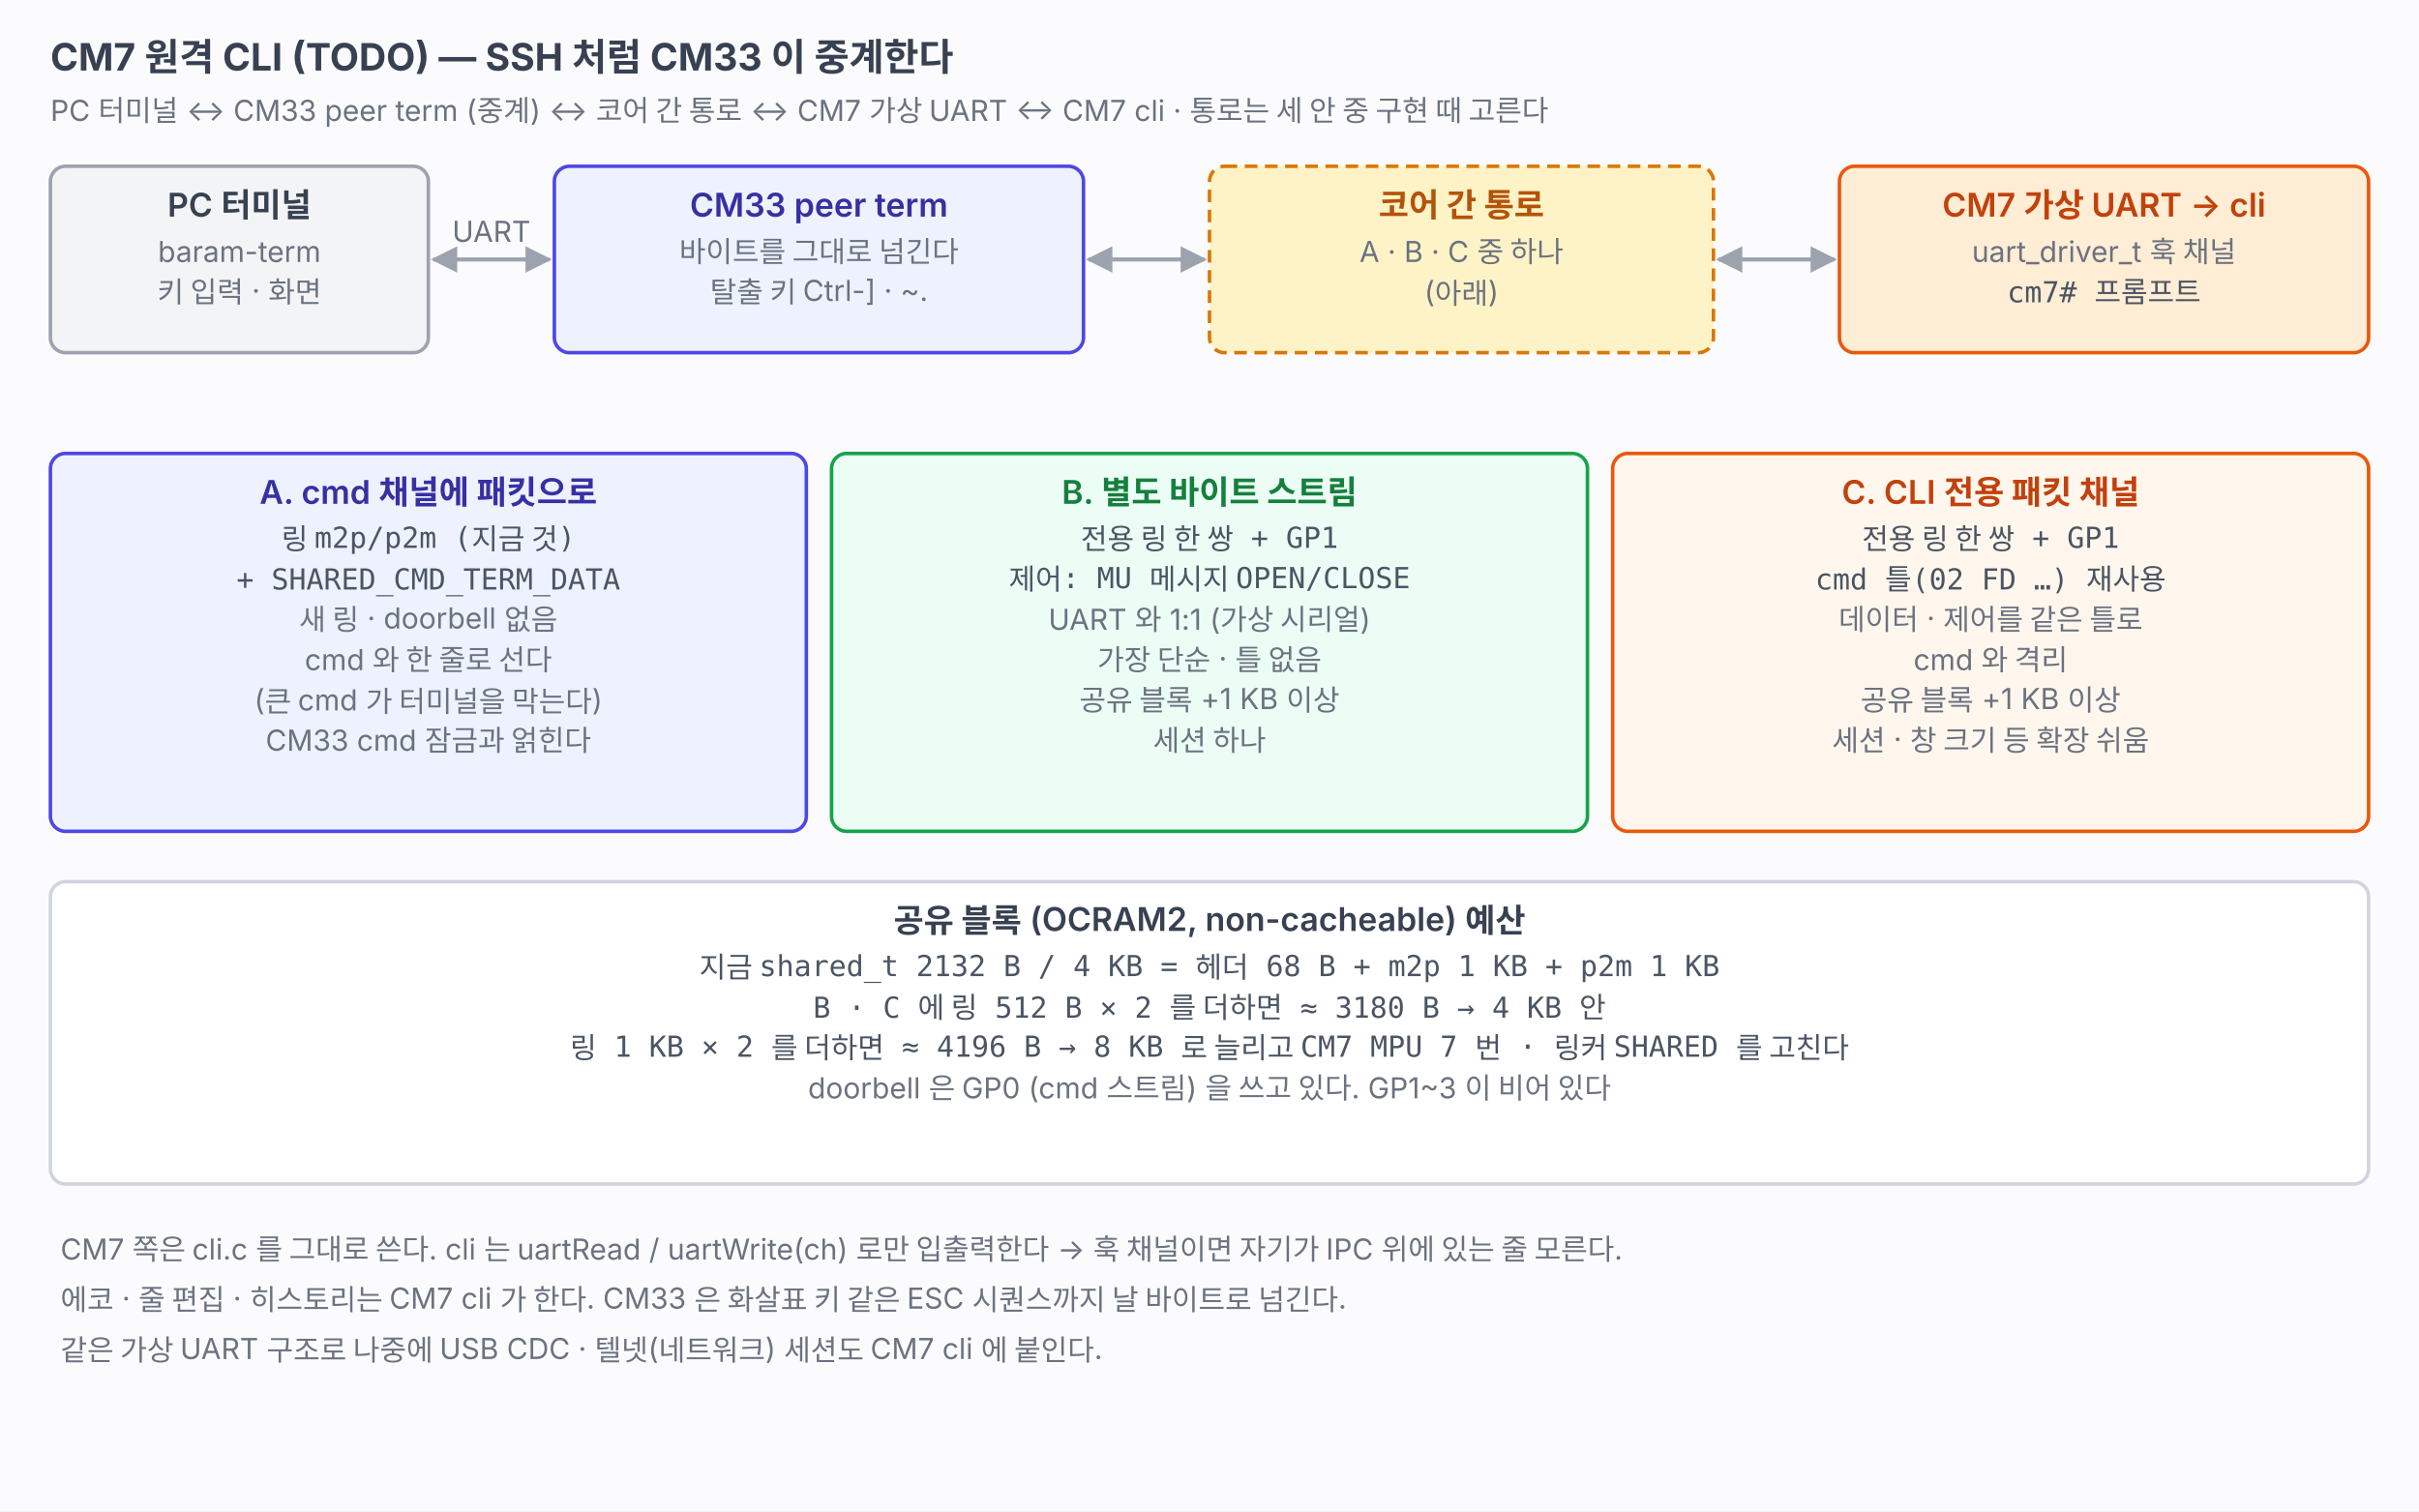
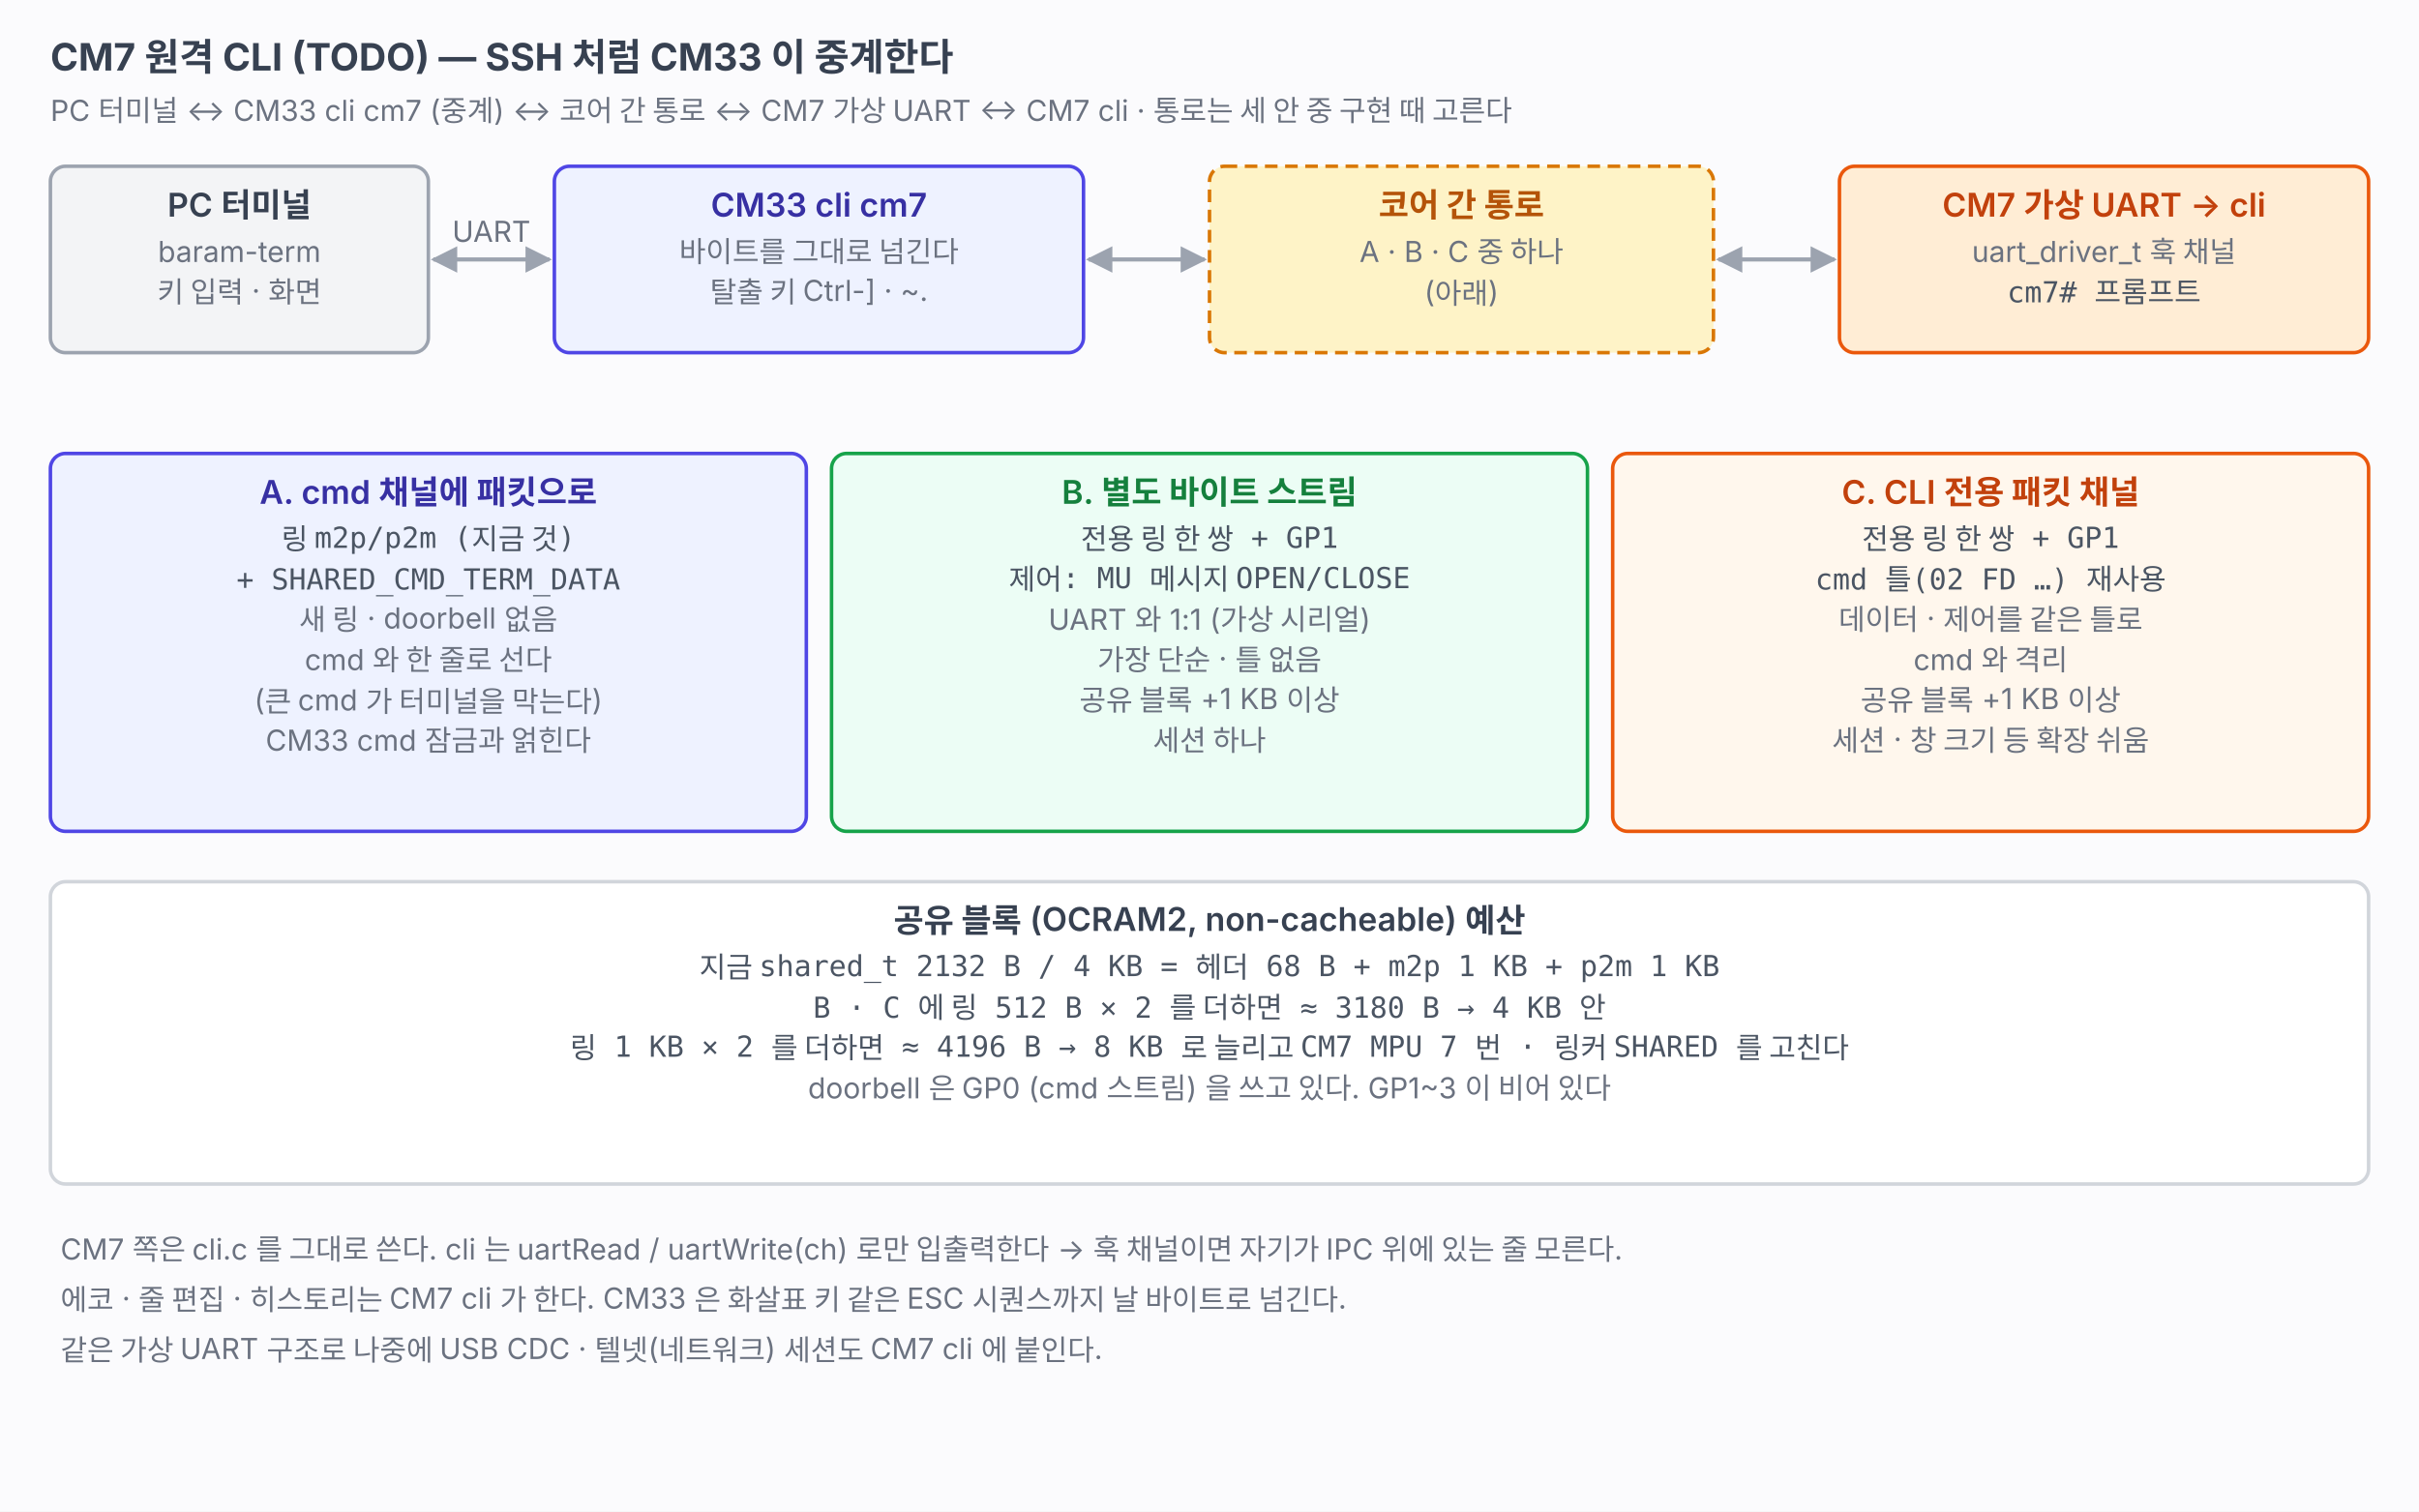
<svg xmlns="http://www.w3.org/2000/svg" viewBox="0 0 960 600" width="960" height="600" font-family="-apple-system, BlinkMacSystemFont, 'Segoe UI', 'Noto Sans KR', 'Apple SD Gothic Neo', sans-serif">
  <style>
    .b   { font-size: 13px; font-weight: 600; }
    .s   { font-size: 11.5px; fill: #6b7280; }
    .m   { font-size: 11.5px; font-family: ui-monospace, Menlo, Consolas, monospace; fill: #4b5563; }
    .ttl { font-size: 15px; font-weight: 700; fill: #374151; }
  </style>
  <defs>
    <marker id="a" viewBox="0 0 10 10" refX="9" refY="5" markerWidth="7" markerHeight="7" orient="auto">
      <path d="M0,0 L10,5 L0,10 z" fill="#9ca3af" />
    </marker>
  </defs>
  <rect x="0" y="0" width="960" height="600" fill="#fbfbfd" />
  <text x="20" y="28" class="ttl">CM7 원격 CLI (TODO) — SSH 처럼 CM33 이 중계한다</text>
-   <text x="20" y="48" class="s">PC 터미널 ↔ CM33 peer term (중계) ↔ 코어 간 통로 ↔ CM7 가상 UART ↔ CM7 cli · 통로는 세 안 중 구현 때 고른다</text>
+   <text x="20" y="48" class="s">PC 터미널 ↔ CM33 cli cm7 (중계) ↔ 코어 간 통로 ↔ CM7 가상 UART ↔ CM7 cli · 통로는 세 안 중 구현 때 고른다</text>
  <rect x="20" y="66" width="150" height="74" rx="6" fill="#f3f4f6" stroke="#9ca3af" stroke-width="1.4" />
  <text x="95.0" y="86" class="b" text-anchor="middle" fill="#374151">PC 터미널</text>
  <text x="95.0" y="104" class="s" text-anchor="middle">baram-term</text>
  <text x="95.0" y="120" class="s" text-anchor="middle">키 입력 · 화면</text>
  <rect x="220" y="66" width="210" height="74" rx="6" fill="#eef2ff" stroke="#4f46e5" stroke-width="1.4" />
-   <text x="325.0" y="86" class="b" text-anchor="middle" fill="#3730a3">CM33 peer term</text>
+   <text x="325.0" y="86" class="b" text-anchor="middle" fill="#3730a3">CM33 cli cm7</text>
  <text x="325.0" y="104" class="s" text-anchor="middle">바이트를 그대로 넘긴다</text>
  <text x="325.0" y="120" class="s" text-anchor="middle">탈출 키 Ctrl-] · ~.</text>
  <rect x="480" y="66" width="200" height="74" rx="6" fill="#fef3c7" stroke="#d97706" stroke-width="1.4" stroke-dasharray="5 3" />
  <text x="580.0" y="86" class="b" text-anchor="middle" fill="#b45309">코어 간 통로</text>
  <text x="580.0" y="104" class="s" text-anchor="middle">A · B · C 중 하나</text>
  <text x="580.0" y="120" class="s" text-anchor="middle">(아래)</text>
  <rect x="730" y="66" width="210" height="74" rx="6" fill="#ffedd5" stroke="#ea580c" stroke-width="1.4" />
  <text x="835.0" y="86" class="b" text-anchor="middle" fill="#c2410c">CM7 가상 UART → cli</text>
  <text x="835.0" y="104" class="s" text-anchor="middle">uart_driver_t 훅 채널</text>
  <text x="835.0" y="120" class="m" text-anchor="middle">cm7# 프롬프트</text>
  <line x1="172" y1="103" x2="218" y2="103" stroke="#9ca3af" stroke-width="1.5" marker-end="url(#a)" />
  <line x1="218" y1="103" x2="172" y2="103" stroke="#9ca3af" stroke-width="1.5" marker-end="url(#a)" />
  <line x1="432" y1="103" x2="478" y2="103" stroke="#9ca3af" stroke-width="1.5" marker-end="url(#a)" />
  <line x1="478" y1="103" x2="432" y2="103" stroke="#9ca3af" stroke-width="1.5" marker-end="url(#a)" />
  <line x1="682" y1="103" x2="728" y2="103" stroke="#9ca3af" stroke-width="1.5" marker-end="url(#a)" />
  <line x1="728" y1="103" x2="682" y2="103" stroke="#9ca3af" stroke-width="1.5" marker-end="url(#a)" />
  <text x="195" y="96" class="s" text-anchor="middle">UART</text>
  <rect x="20" y="180" width="300" height="150" rx="6" fill="#eef2ff" stroke="#4f46e5" stroke-width="1.4" />
  <text x="170.0" y="200" class="b" text-anchor="middle" fill="#3730a3">A. cmd 채널에 패킷으로</text>
  <text x="170.0" y="218" class="m" text-anchor="middle">링 m2p/p2m (지금 것)</text>
  <text x="170.0" y="234" class="m" text-anchor="middle">+ SHARED_CMD_TERM_DATA</text>
  <text x="170.0" y="250" class="s" text-anchor="middle">새 링 · doorbell 없음</text>
  <text x="170.0" y="266" class="s" text-anchor="middle">cmd 와 한 줄로 선다</text>
  <text x="170.0" y="282" class="s" text-anchor="middle">(큰 cmd 가 터미널을 막는다)</text>
  <text x="170.0" y="298" class="s" text-anchor="middle">CM33 cmd 잠금과 얽힌다</text>
  <rect x="330" y="180" width="300" height="150" rx="6" fill="#ecfdf5" stroke="#16a34a" stroke-width="1.4" />
  <text x="480.0" y="200" class="b" text-anchor="middle" fill="#15803d">B. 별도 바이트 스트림</text>
  <text x="480.0" y="218" class="m" text-anchor="middle">전용 링 한 쌍 + GP1</text>
  <text x="480.0" y="234" class="m" text-anchor="middle">제어: MU 메시지 OPEN/CLOSE</text>
  <text x="480.0" y="250" class="s" text-anchor="middle">UART 와 1:1 (가상 시리얼)</text>
  <text x="480.0" y="266" class="s" text-anchor="middle">가장 단순 · 틀 없음</text>
  <text x="480.0" y="282" class="s" text-anchor="middle">공유 블록 +1 KB 이상</text>
  <text x="480.0" y="298" class="s" text-anchor="middle">세션 하나</text>
  <rect x="640" y="180" width="300" height="150" rx="6" fill="#fff7ed" stroke="#ea580c" stroke-width="1.4" />
  <text x="790.0" y="200" class="b" text-anchor="middle" fill="#c2410c">C. CLI 전용 패킷 채널</text>
  <text x="790.0" y="218" class="m" text-anchor="middle">전용 링 한 쌍 + GP1</text>
  <text x="790.0" y="234" class="m" text-anchor="middle">cmd 틀(02 FD …) 재사용</text>
  <text x="790.0" y="250" class="s" text-anchor="middle">데이터 · 제어를 같은 틀로</text>
  <text x="790.0" y="266" class="s" text-anchor="middle">cmd 와 격리</text>
  <text x="790.0" y="282" class="s" text-anchor="middle">공유 블록 +1 KB 이상</text>
  <text x="790.0" y="298" class="s" text-anchor="middle">세션 · 창 크기 등 확장 쉬움</text>
  <rect x="20" y="350" width="920" height="120" rx="6" fill="#ffffff" stroke="#d1d5db" stroke-width="1.4" />
  <text x="480.0" y="370" class="b" text-anchor="middle" fill="#374151">공유 블록 (OCRAM2, non-cacheable) 예산</text>
  <text x="480.0" y="388" class="m" text-anchor="middle">지금 shared_t 2132 B / 4 KB  =  헤더 68 B + m2p 1 KB + p2m 1 KB</text>
  <text x="480.0" y="404" class="m" text-anchor="middle">B · C 에 링 512 B × 2 를 더하면  ≈ 3180 B  → 4 KB 안</text>
  <text x="480.0" y="420" class="m" text-anchor="middle">링 1 KB × 2 를 더하면          ≈ 4196 B  → 8 KB 로 늘리고 CM7 MPU 7 번 · 링커 SHARED 를 고친다</text>
  <text x="480.0" y="436" class="s" text-anchor="middle">doorbell 은 GP0 (cmd 스트림) 을 쓰고 있다. GP1~3 이 비어 있다</text>
  <text x="24" y="500" class="s" text-anchor="start">CM7 쪽은 cli.c 를 그대로 쓴다. cli 는 uartRead / uartWrite(ch) 로만 입출력한다 → 훅 채널이면 자기가 IPC 위에 있는 줄 모른다.</text>
  <text x="24" y="520" class="s" text-anchor="start">에코 · 줄 편집 · 히스토리는 CM7 cli 가 한다. CM33 은 화살표 키 같은 ESC 시퀀스까지 날 바이트로 넘긴다.</text>
  <text x="24" y="540" class="s" text-anchor="start">같은 가상 UART 구조로 나중에 USB CDC · 텔넷(네트워크) 세션도 CM7 cli 에 붙인다.</text>
</svg>
